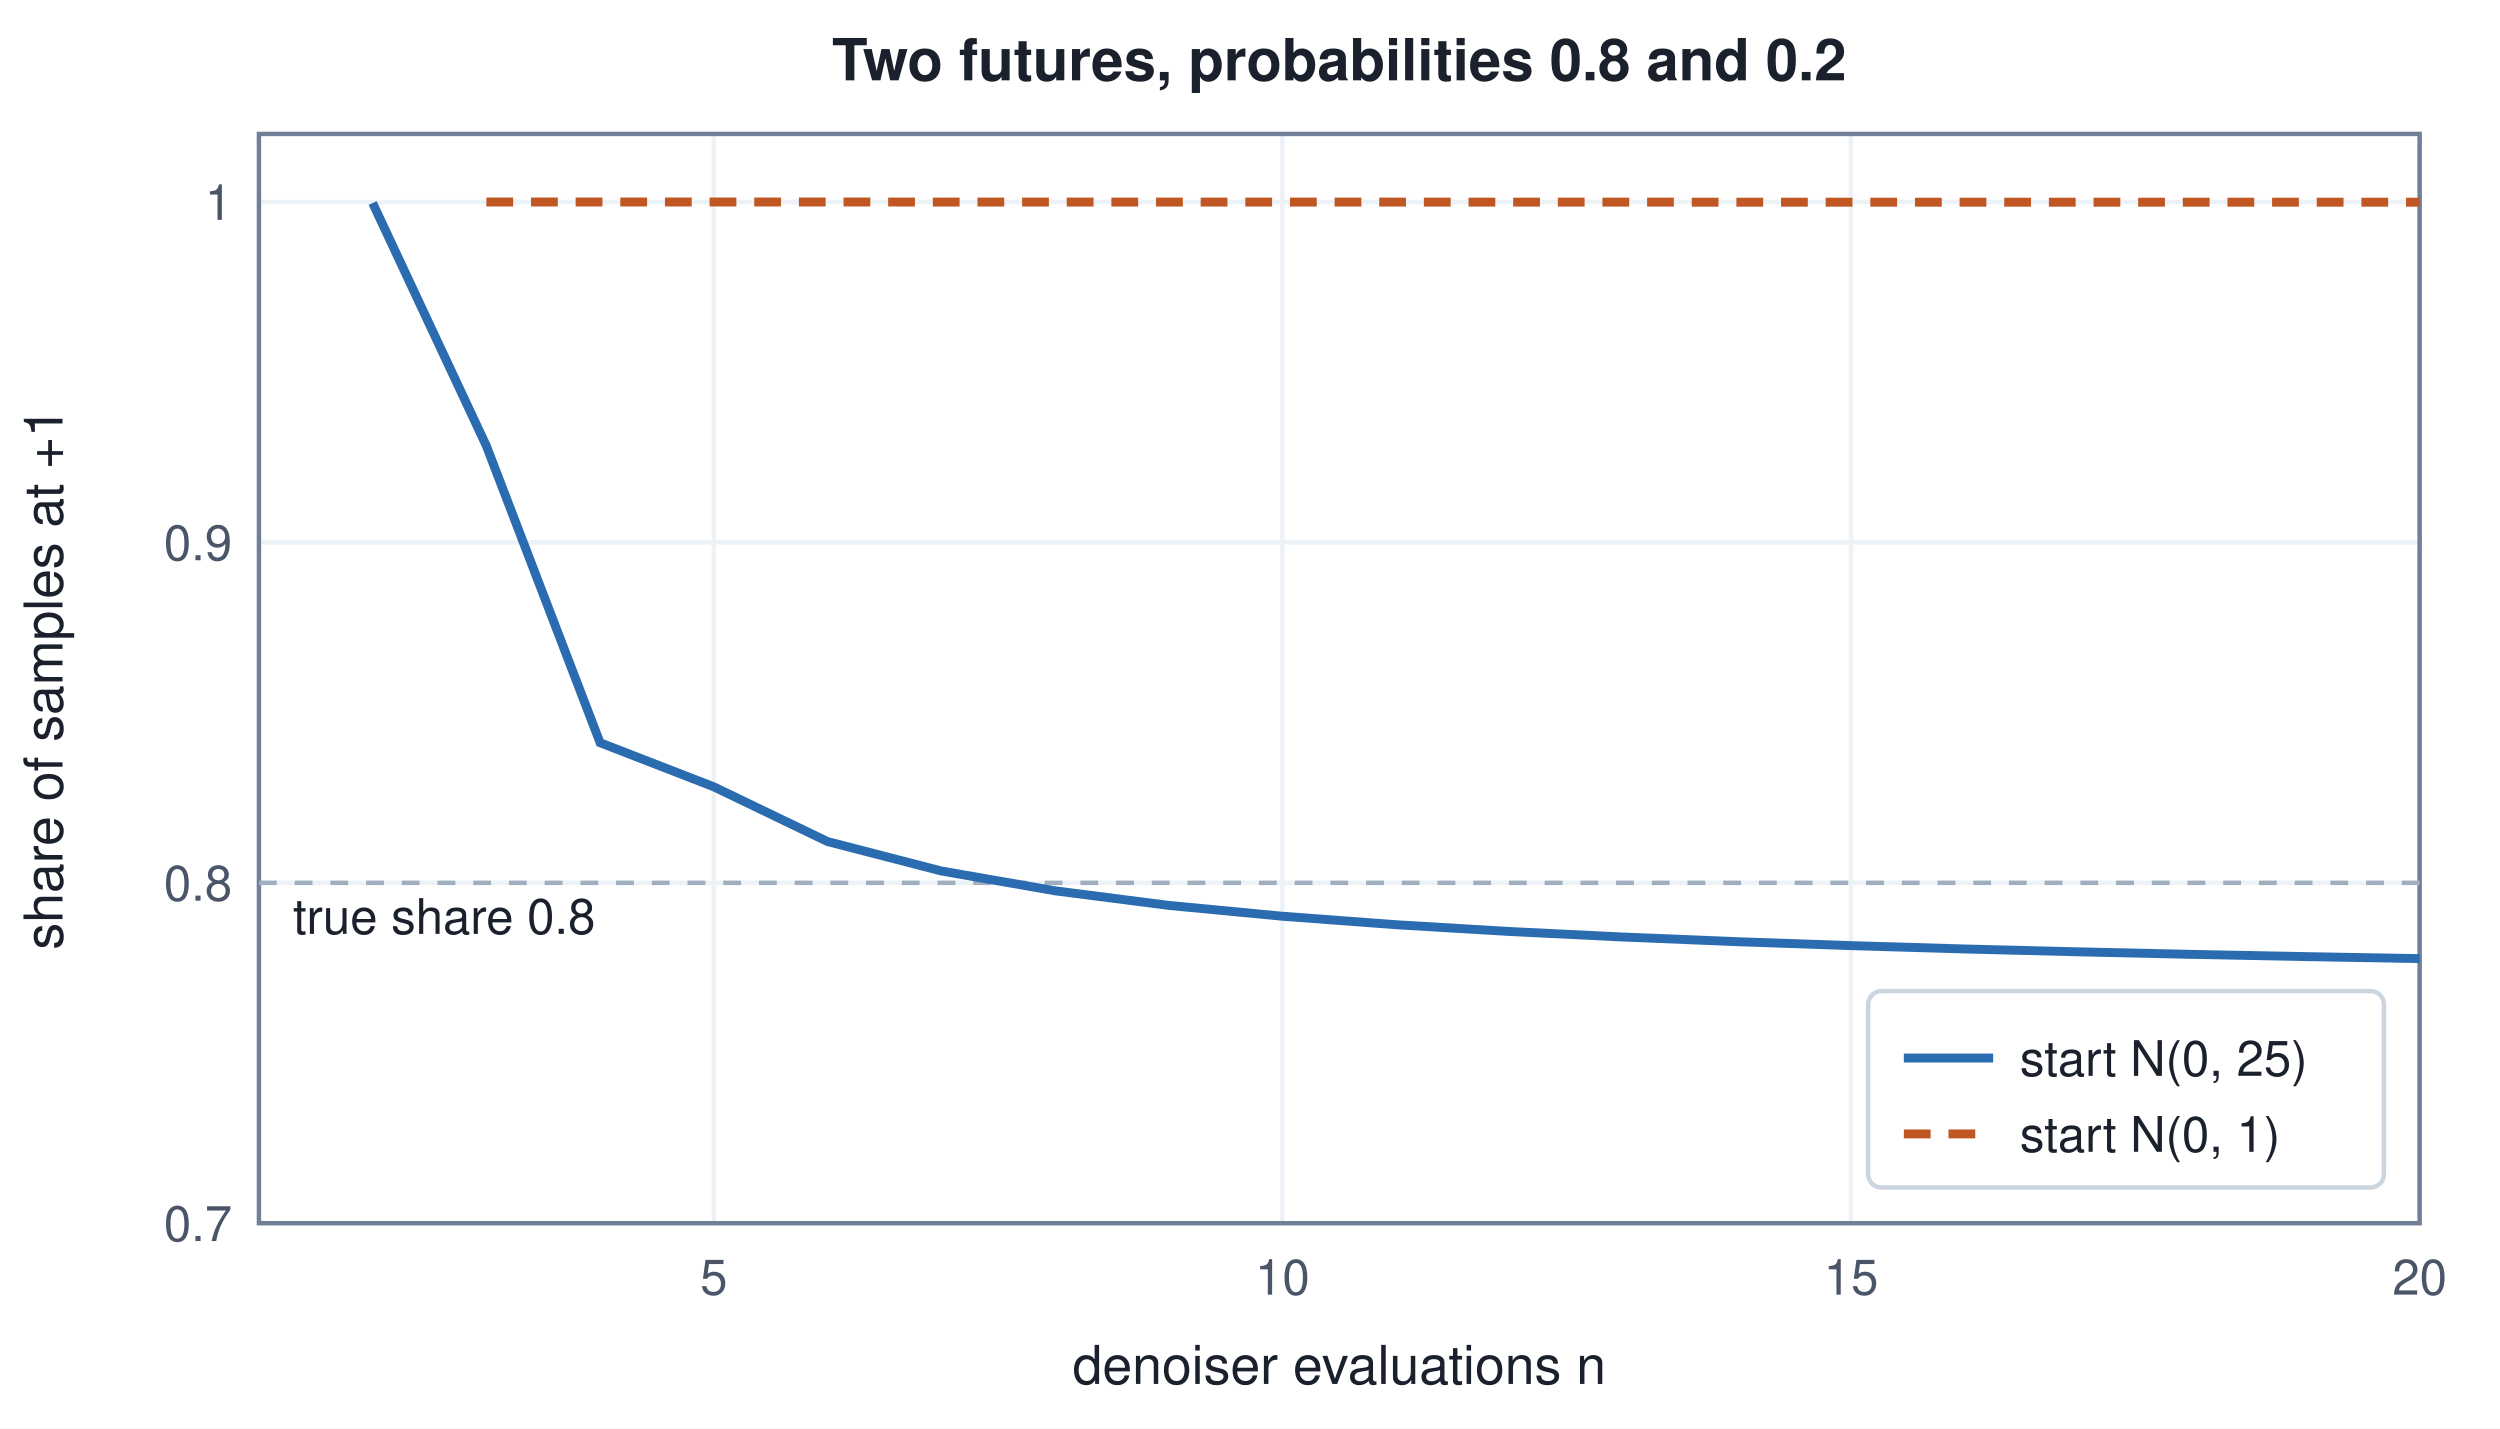
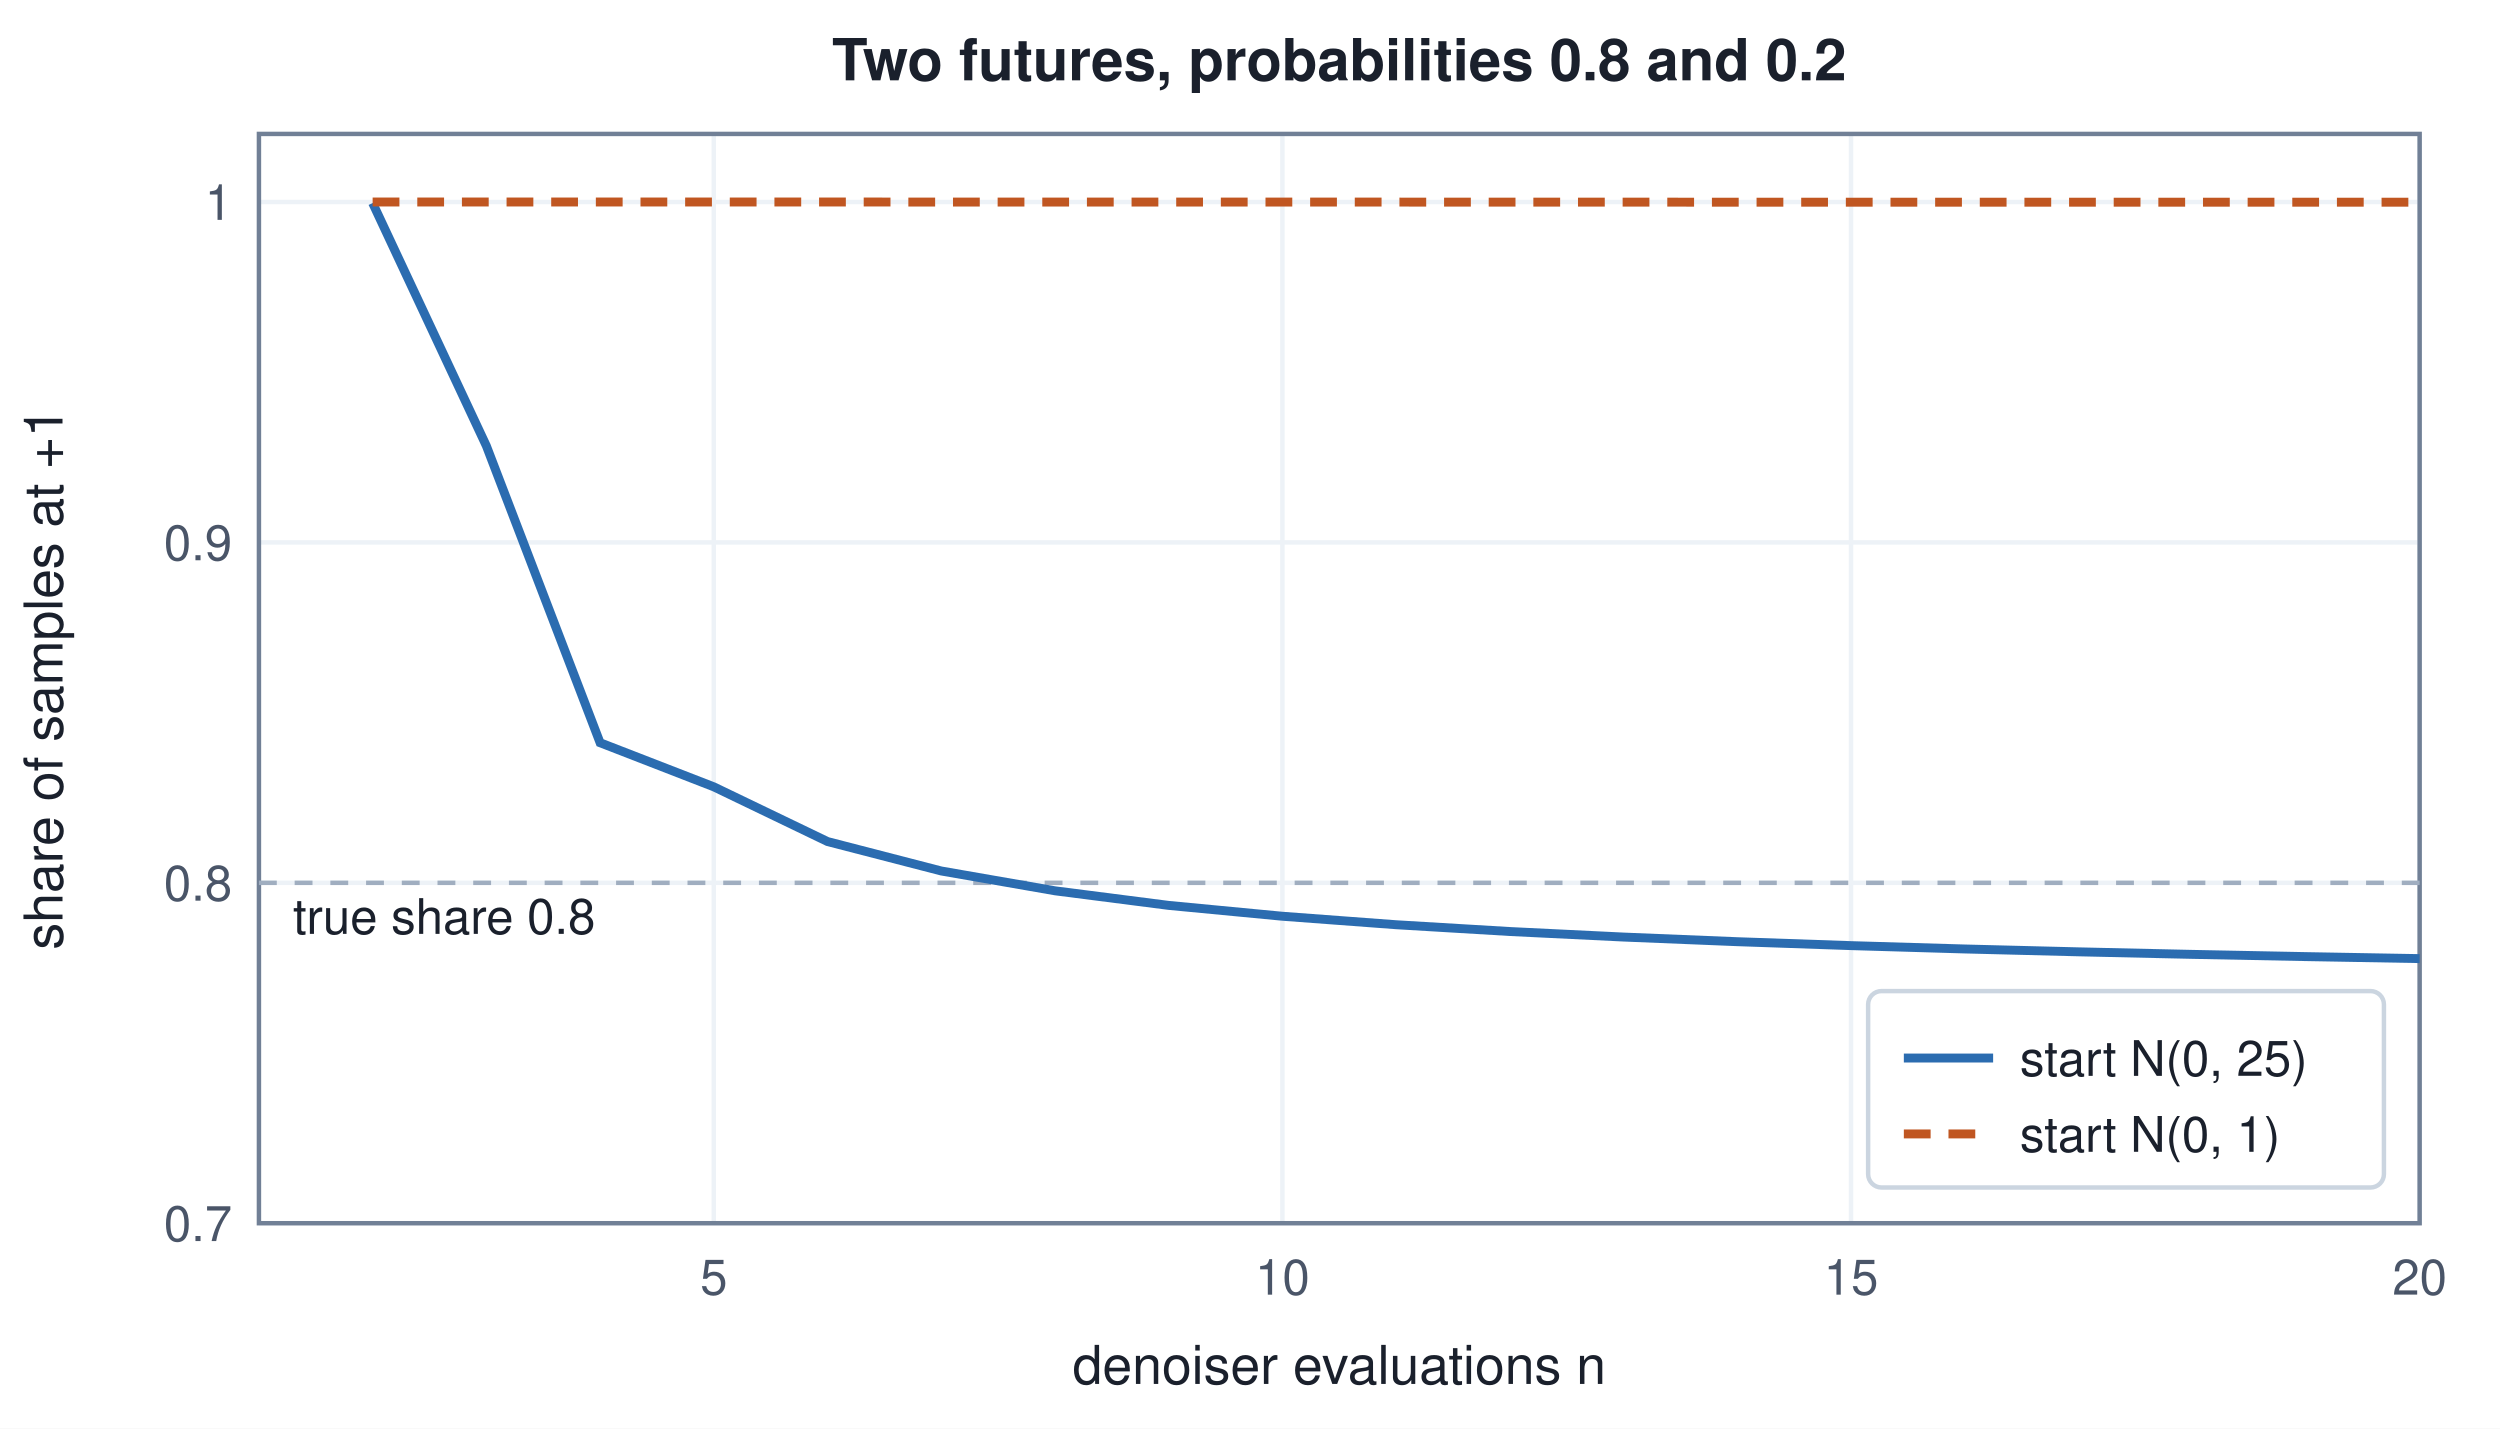
<svg xmlns="http://www.w3.org/2000/svg" viewBox="0 0 560 320" width="560" height="320">
  <defs>
    <marker id="arrow" viewBox="0 0 10 10" refX="9" refY="5" markerWidth="7" markerHeight="7" orient="auto-start-reverse">
      <path d="M0,0 L10,5 L0,10 z" fill="#4a5568" />
    </marker>
  </defs>
  <rect width="560" height="320" fill="#ffffff" />
  <line x1="159.89" y1="274" x2="159.89" y2="30" stroke="#edf2f7" />
  <text x="159.89" y="290" font-family="Helvetica, Arial, sans-serif" font-size="11" fill="#4a5568" text-anchor="middle">5</text>
  <line x1="287.26" y1="274" x2="287.26" y2="30" stroke="#edf2f7" />
  <text x="287.26" y="290" font-family="Helvetica, Arial, sans-serif" font-size="11" fill="#4a5568" text-anchor="middle">10</text>
  <line x1="414.63" y1="274" x2="414.63" y2="30" stroke="#edf2f7" />
  <text x="414.63" y="290" font-family="Helvetica, Arial, sans-serif" font-size="11" fill="#4a5568" text-anchor="middle">15</text>
  <line x1="542" y1="274" x2="542" y2="30" stroke="#edf2f7" />
  <text x="542" y="290" font-family="Helvetica, Arial, sans-serif" font-size="11" fill="#4a5568" text-anchor="middle">20</text>
  <line x1="58" y1="274" x2="542" y2="274" stroke="#edf2f7" />
  <text x="52" y="278" font-family="Helvetica, Arial, sans-serif" font-size="11" fill="#4a5568" text-anchor="end">0.7</text>
  <line x1="58" y1="197.75" x2="542" y2="197.75" stroke="#edf2f7" />
  <text x="52" y="201.75" font-family="Helvetica, Arial, sans-serif" font-size="11" fill="#4a5568" text-anchor="end">0.8</text>
  <line x1="58" y1="121.5" x2="542" y2="121.5" stroke="#edf2f7" />
  <text x="52" y="125.5" font-family="Helvetica, Arial, sans-serif" font-size="11" fill="#4a5568" text-anchor="end">0.9</text>
  <line x1="58" y1="45.25" x2="542" y2="45.25" stroke="#edf2f7" />
  <text x="52" y="49.25" font-family="Helvetica, Arial, sans-serif" font-size="11" fill="#4a5568" text-anchor="end">1</text>
  <rect x="58" y="30" width="484" height="244" fill="none" stroke="#718096" />
  <clipPath id="plot">
    <rect x="58" y="30" width="484" height="244" />
  </clipPath>
  <g clip-path="url(#plot)">
    <line x1="58" y1="197.75" x2="542" y2="197.75" stroke="#a0aec0" stroke-dasharray="4 4" />
    <polyline fill="none" stroke="#2b6cb0" stroke-width="2.0" points="83.47,45.48 108.95,99.89 134.42,166.37 159.89,176.25 185.37,188.51 210.84,195.1 236.32,199.54 261.79,202.81 287.26,205.24 312.74,207.14 338.21,208.66 363.68,209.9 389.16,210.94 414.63,211.82 440.11,212.57 465.58,213.21 491.05,213.78 516.53,214.28 542,214.73" />
-     <polyline fill="none" stroke="#c05621" stroke-width="2.0" stroke-dasharray="6 4" points="108.95,45.25 134.42,45.25 159.89,45.25 185.37,45.25 210.84,45.26 236.32,45.26 261.79,45.27 287.26,45.27 312.74,45.27 338.21,45.28 363.68,45.28 389.16,45.29 414.63,45.29 440.11,45.29 465.58,45.29 491.05,45.3 516.53,45.3 542,45.3" />
+     <polyline fill="none" stroke="#c05621" stroke-width="2.0" stroke-dasharray="6 4" points="83.47,45.25 108.95,45.25 134.42,45.25 159.89,45.25 185.37,45.25 210.84,45.26 236.32,45.26 261.79,45.27 287.26,45.27 312.74,45.27 338.21,45.28 363.68,45.28 389.16,45.29 414.63,45.29 440.11,45.29 465.58,45.29 491.05,45.3 516.53,45.3 542,45.3" />
    <text x="65.64" y="209.19" font-family="Helvetica, Arial, sans-serif" font-size="11" fill="#1a202c" stroke="#ffffff" stroke-width="3" stroke-linejoin="round" paint-order="stroke" text-anchor="start">true share 0.8</text>
  </g>
  <text x="300" y="310" font-family="Helvetica, Arial, sans-serif" font-size="12" fill="#1a202c" text-anchor="middle">denoiser evaluations n</text>
  <text x="14" y="152" font-family="Helvetica, Arial, sans-serif" font-size="12" fill="#1a202c" text-anchor="middle" transform="rotate(-90 14 152)">share of samples at +1</text>
  <text x="300" y="18" font-family="Helvetica, Arial, sans-serif" font-size="13" font-weight="bold" fill="#1a202c" text-anchor="middle">Two futures, probabilities 0.8 and 0.2</text>
  <rect x="418.46" y="222" width="115.54" height="44" rx="3" fill="#ffffff" fill-opacity="0.92" stroke="#cbd5e0" />
  <line x1="426.46" y1="237" x2="446.46" y2="237" stroke="#2b6cb0" stroke-width="2" />
  <text x="452.46" y="241" font-family="Helvetica, Arial, sans-serif" font-size="11" fill="#1a202c">start N(0, 25)</text>
  <line x1="426.46" y1="254" x2="446.46" y2="254" stroke="#c05621" stroke-width="2" stroke-dasharray="6 4" />
  <text x="452.46" y="258" font-family="Helvetica, Arial, sans-serif" font-size="11" fill="#1a202c">start N(0, 1)</text>
</svg>
